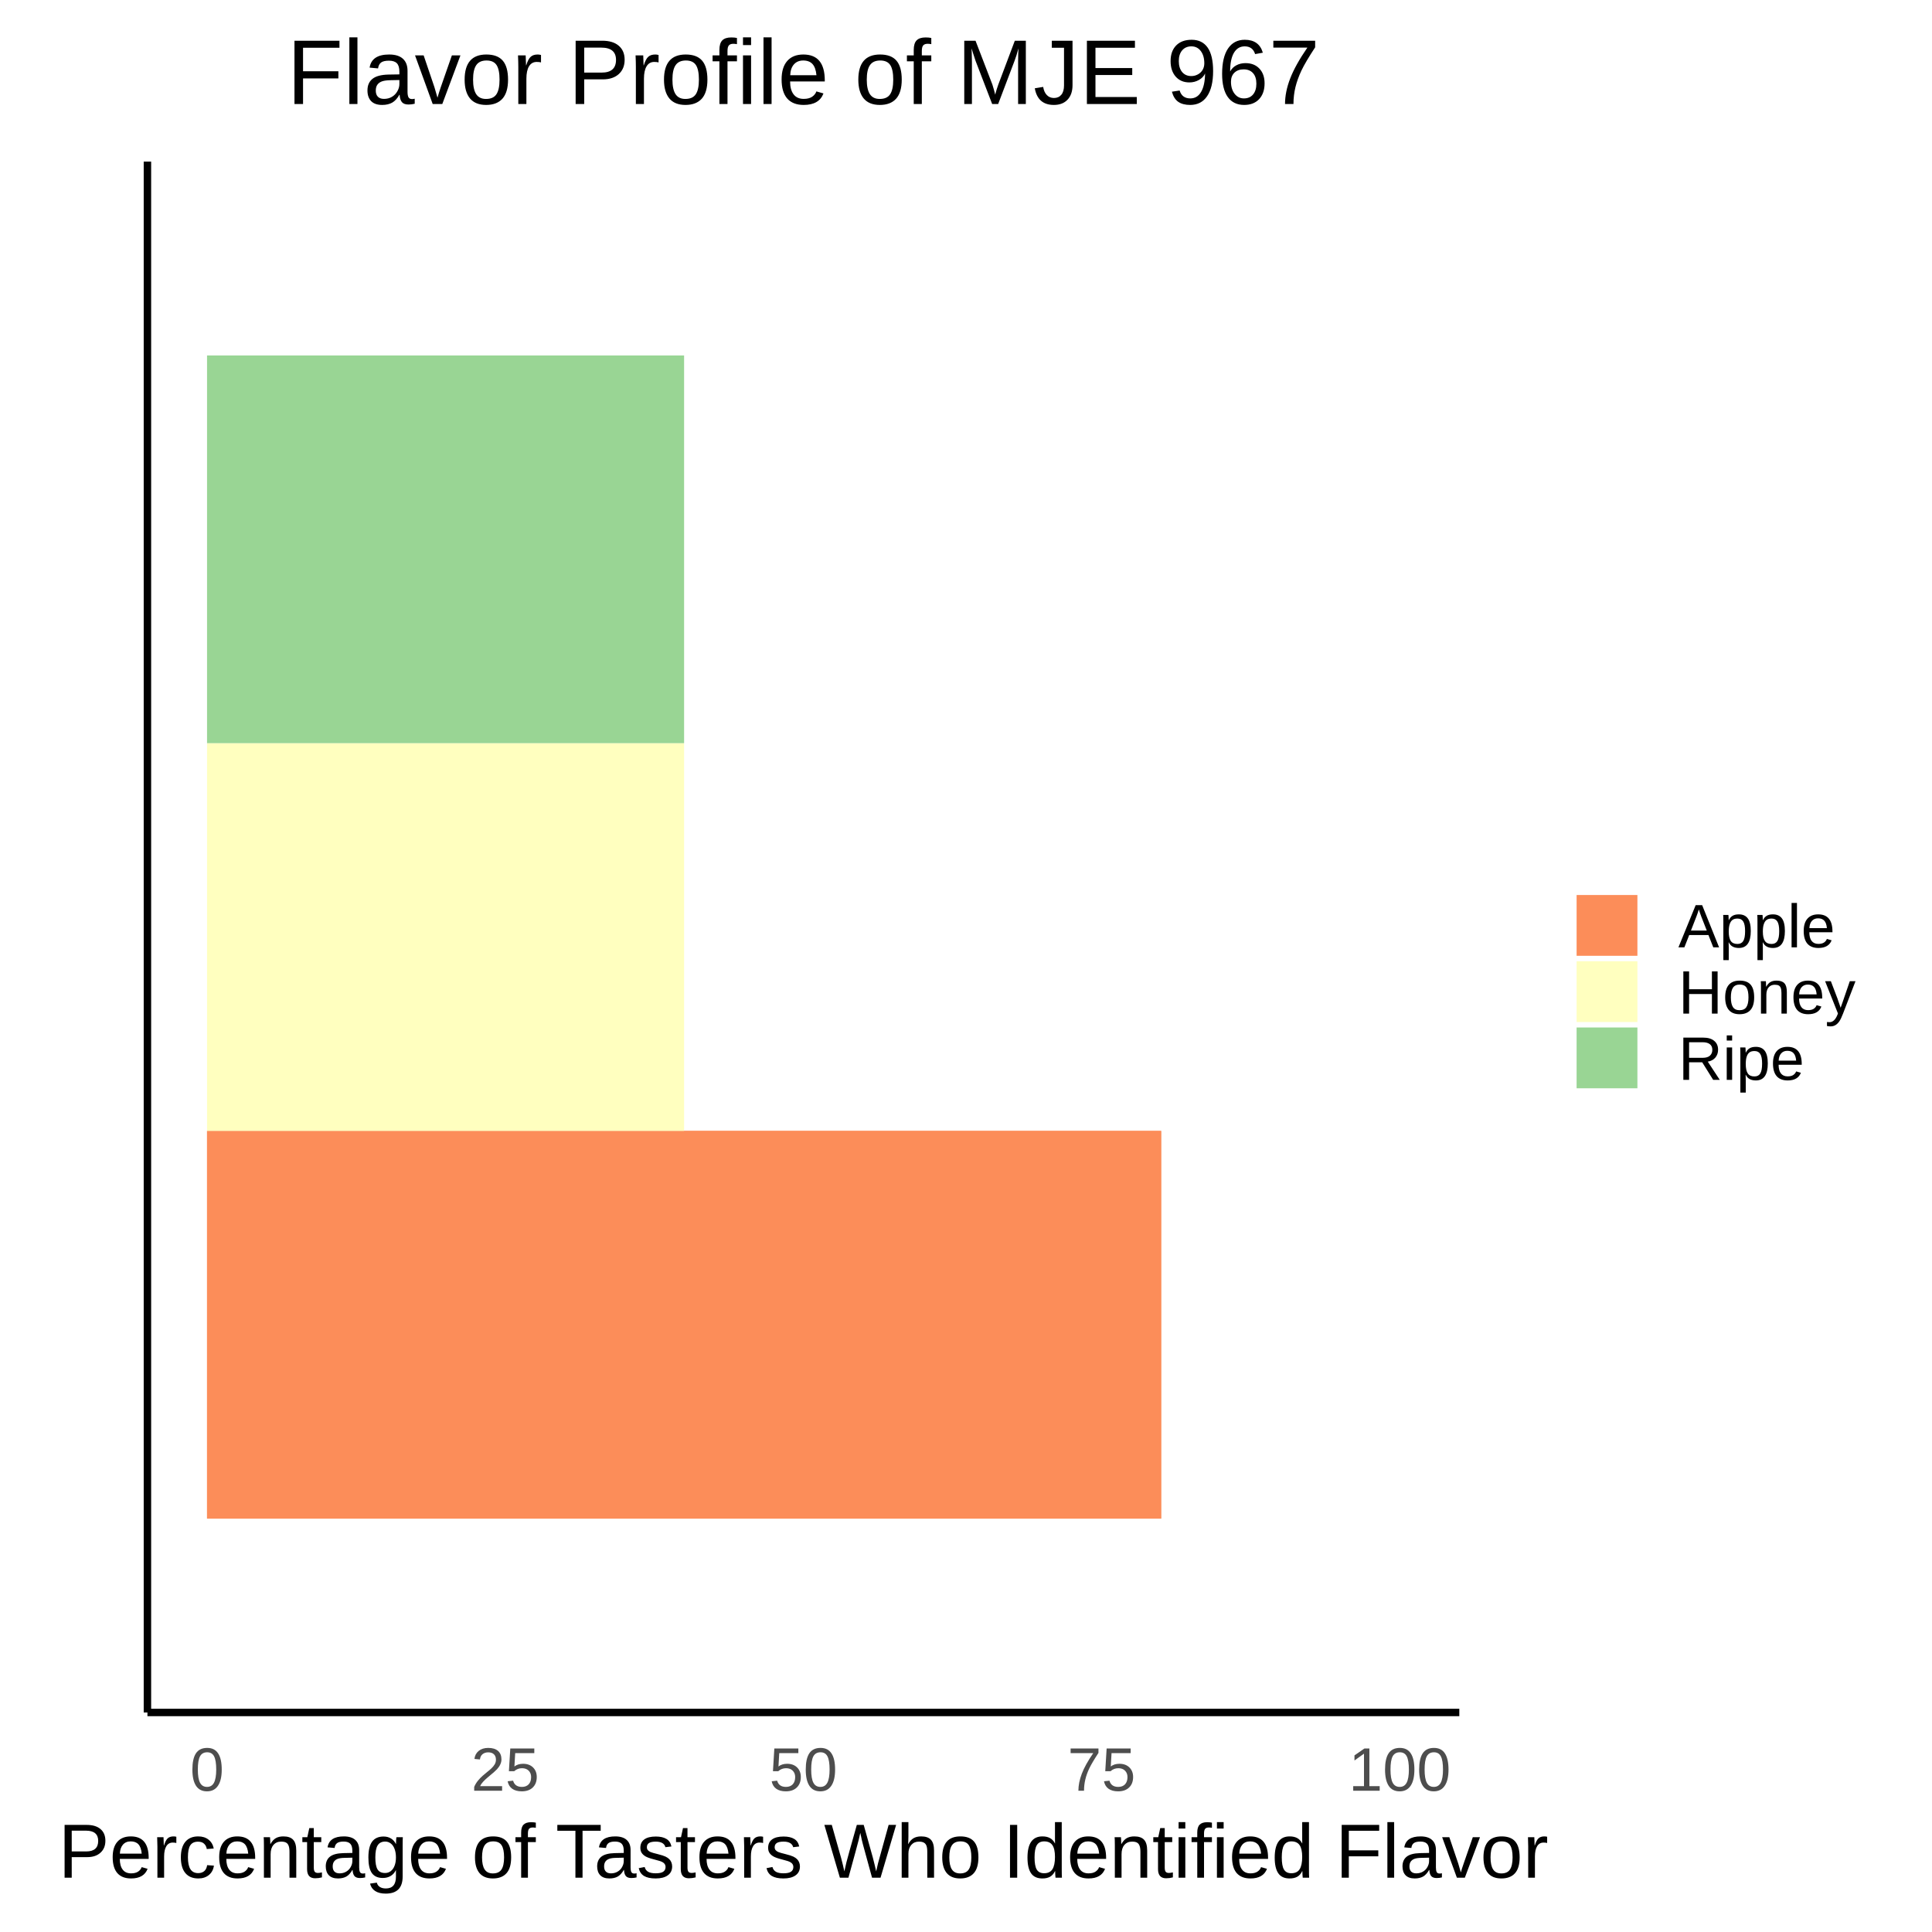
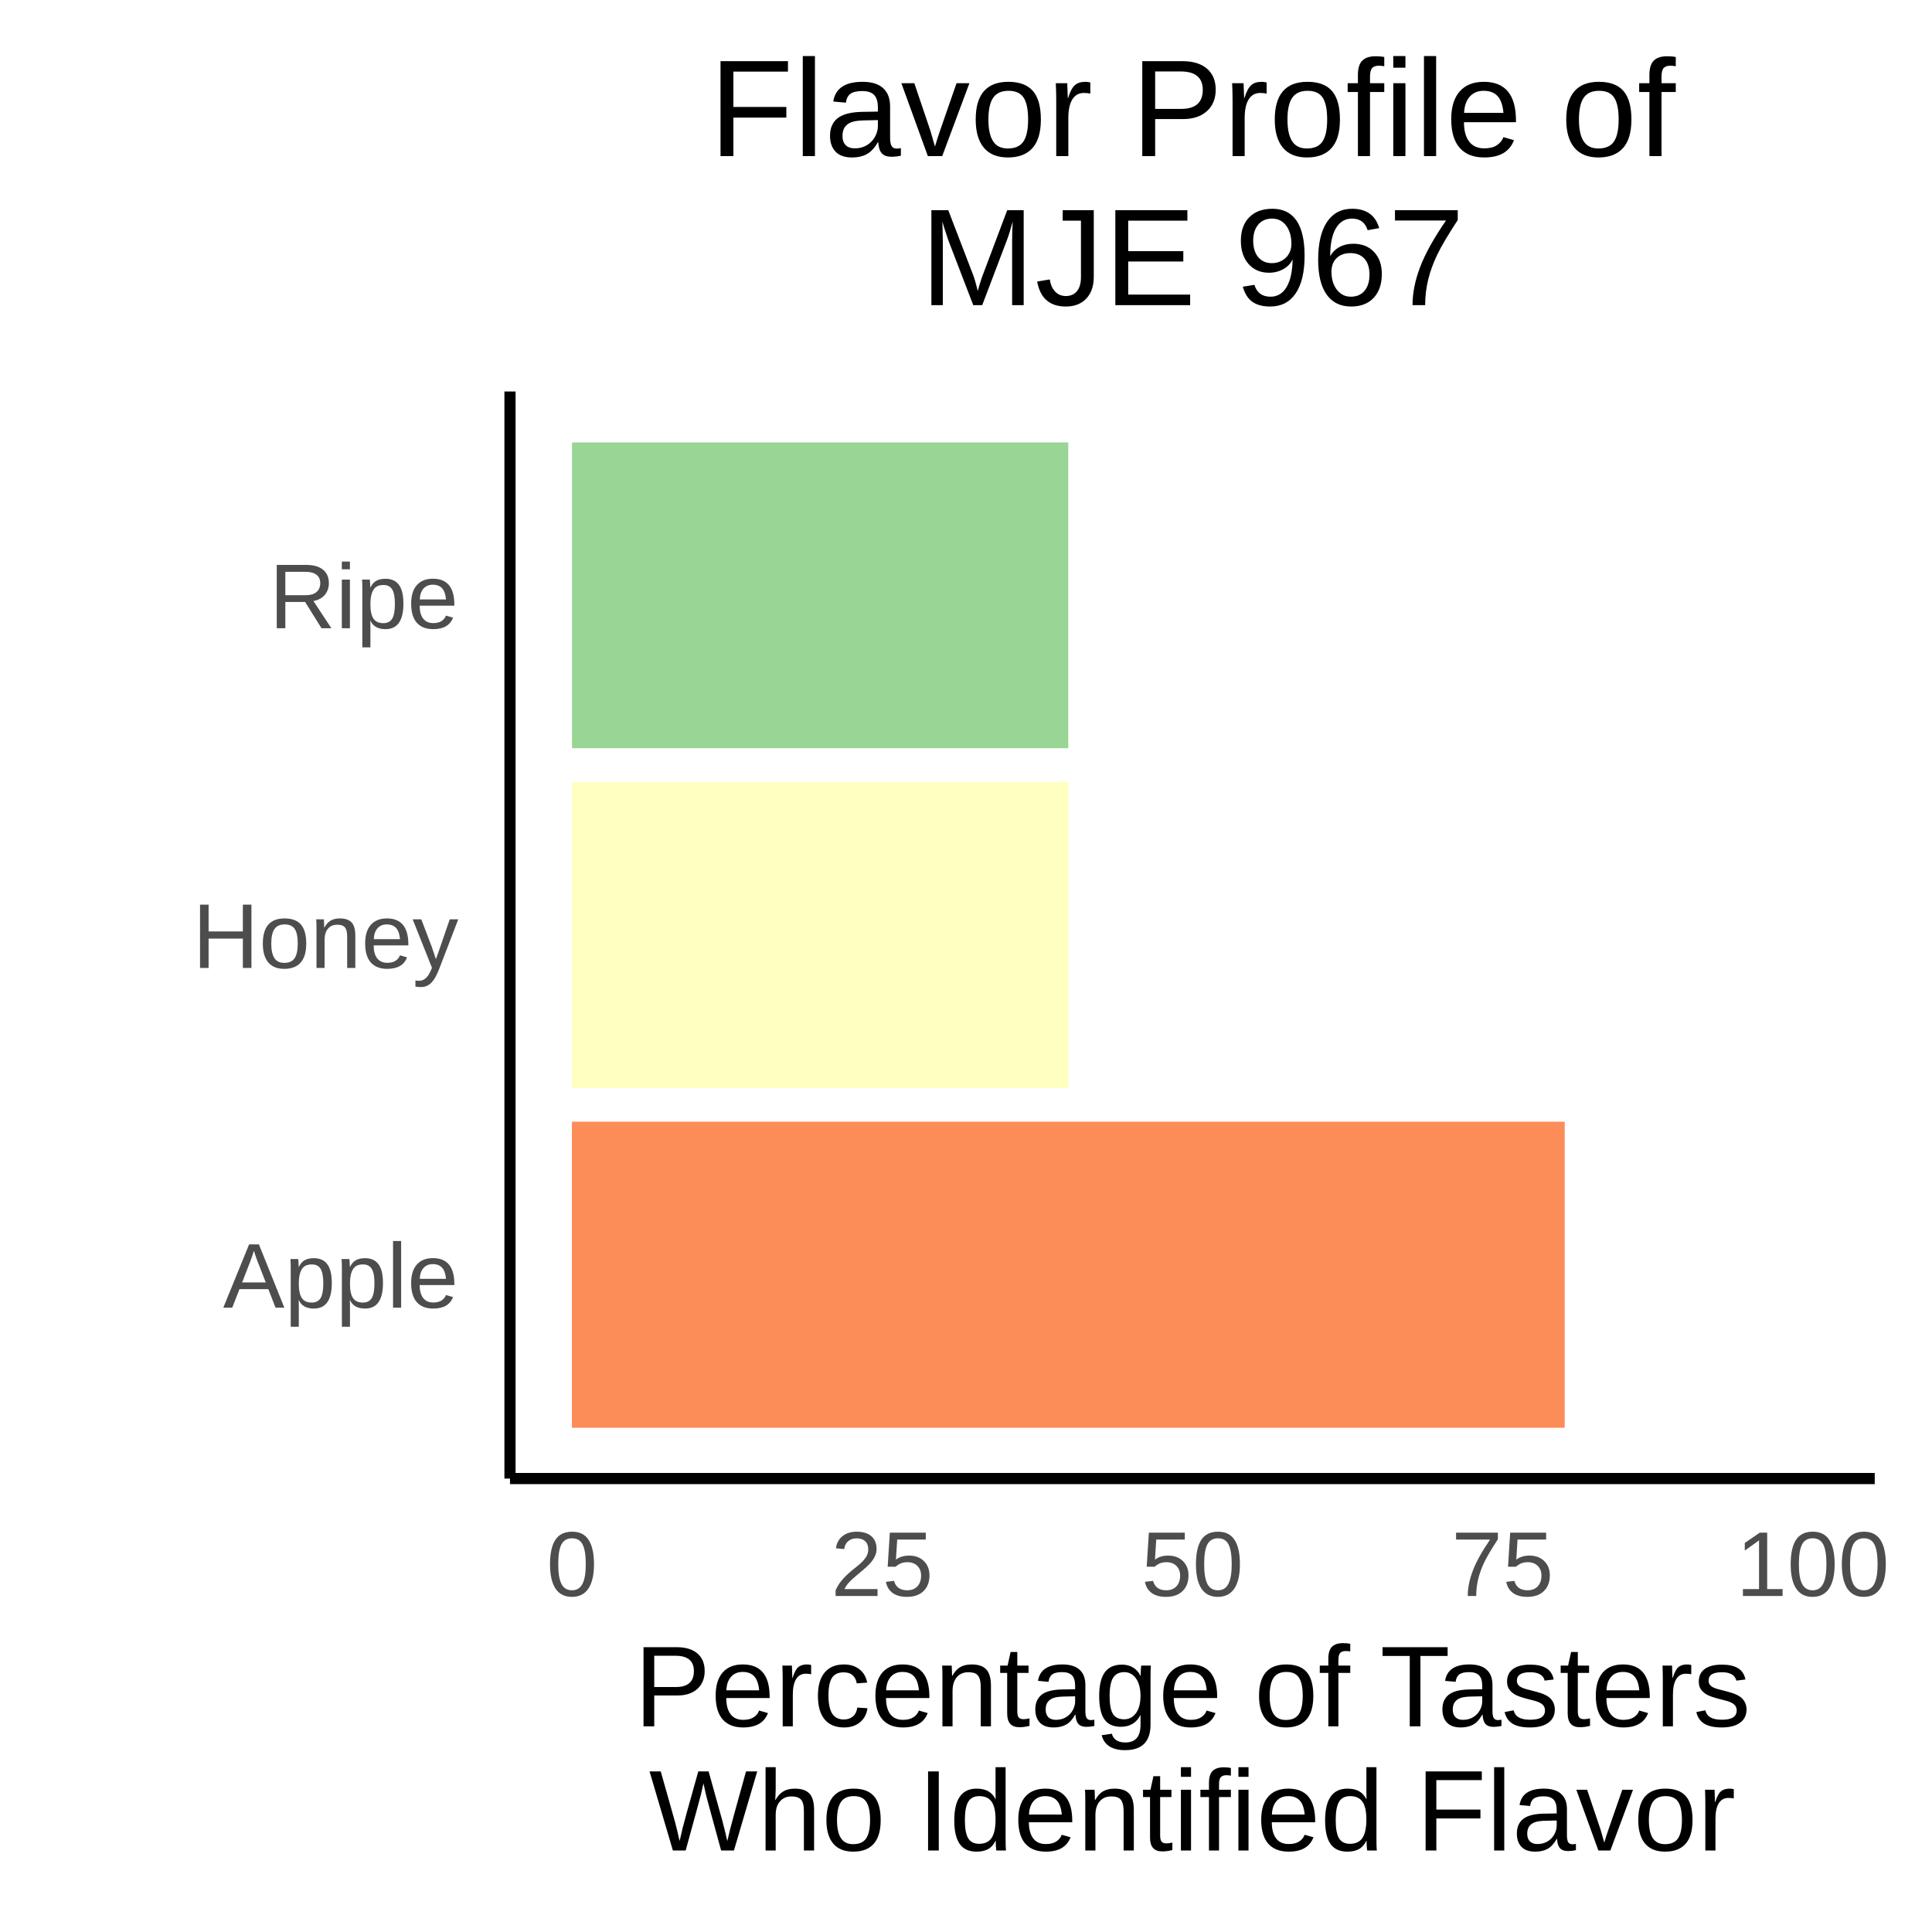
<svg xmlns="http://www.w3.org/2000/svg" class="svglite" width="504.00pt" height="504.00pt" viewBox="0 0 504.00 504.00">
  <defs>
    <style type="text/css">
    .svglite line, .svglite polyline, .svglite polygon, .svglite path, .svglite rect, .svglite circle {
      fill: none;
      stroke: #000000;
      stroke-linecap: round;
      stroke-linejoin: round;
      stroke-miterlimit: 10.00;
    }
    .svglite text {
      white-space: pre;
    }
  </style>
  </defs>
  <rect width="100%" height="100%" style="stroke: none; fill: #FFFFFF;" />
  <defs>
    <clipPath id="cpMC4wMHw1MDQuMDB8MC4wMHw1MDQuMDA=">
      <rect x="0.00" y="0.00" width="504.00" height="504.00" />
    </clipPath>
  </defs>
  <g clip-path="url(#cpMC4wMHw1MDQuMDB8MC4wMHw1MDQuMDA=)">
-     <rect x="0" y="0.00" width="504.00" height="504.00" style="stroke-width: 1.94; stroke: #FFFFFF; fill: #FFFFFF;" />
+     <rect x="0" y="0.00" width="504.00" height="504.00" style="stroke-width: 2.91; stroke: #FFFFFF; fill: #FFFFFF;" />
  </g>
  <defs>
-     <clipPath id="cpMzguNDZ8MzgwLjY5fDQyLjE2fDQ0Ni43Mw==">
-       <rect x="38.46" y="42.16" width="342.23" height="404.57" />
+     <clipPath id="cpMTMzLjA0fDQ4OS4wNnwxMDIuMTN8Mzg1Ljcx">
+       <rect x="133.04" y="102.13" width="356.02" height="283.58" />
    </clipPath>
  </defs>
-   <g clip-path="url(#cpMzguNDZ8MzgwLjY5fDQyLjE2fDQ0Ni43Mw==)">
-     <rect x="38.46" y="42.16" width="342.23" height="404.57" style="stroke-width: 1.94; stroke: none; fill: #FFFFFF;" />
-     <rect x="54.01" y="295.02" width="248.90" height="101.14" style="stroke-width: 1.07; stroke: none; stroke-linecap: butt; stroke-linejoin: miter; fill: #FC8D59;" />
-     <rect x="54.01" y="295.02" width="248.90" height="101.14" style="stroke-width: 1.07; stroke: none; stroke-linecap: butt; stroke-linejoin: miter; fill: #FC8D59;" />
-     <rect x="54.01" y="193.87" width="124.45" height="101.14" style="stroke-width: 1.07; stroke: none; stroke-linecap: butt; stroke-linejoin: miter; fill: #FFFFBF;" />
-     <rect x="54.01" y="92.73" width="124.45" height="101.14" style="stroke-width: 1.07; stroke: none; stroke-linecap: butt; stroke-linejoin: miter; fill: #99D594;" />
+   <g clip-path="url(#cpMTMzLjA0fDQ4OS4wNnwxMDIuMTN8Mzg1Ljcx)">
+     <rect x="133.04" y="102.13" width="356.02" height="283.58" style="stroke-width: 2.91; stroke: none; fill: #FFFFFF;" />
+     <rect x="149.22" y="292.66" width="258.92" height="79.76" style="stroke-width: 1.07; stroke: none; stroke-linecap: butt; stroke-linejoin: miter; fill: #FC8D59;" />
+     <rect x="149.22" y="292.66" width="258.92" height="79.76" style="stroke-width: 1.07; stroke: none; stroke-linecap: butt; stroke-linejoin: miter; fill: #FC8D59;" />
+     <rect x="149.22" y="204.04" width="129.46" height="79.76" style="stroke-width: 1.07; stroke: none; stroke-linecap: butt; stroke-linejoin: miter; fill: #FFFFBF;" />
+     <rect x="149.22" y="115.42" width="129.46" height="79.76" style="stroke-width: 1.07; stroke: none; stroke-linecap: butt; stroke-linejoin: miter; fill: #99D594;" />
  </g>
  <g clip-path="url(#cpMC4wMHw1MDQuMDB8MC4wMHw1MDQuMDA=)">
-     <polyline points="38.46,446.73 38.46,42.16 " style="stroke-width: 1.94; stroke-linecap: butt;" />
-     <polyline points="38.46,446.73 380.69,446.73 " style="stroke-width: 1.94; stroke-linecap: butt;" />
-     <text x="54.01" y="467.15" text-anchor="middle" style="font-size: 16.00px;fill: #4D4D4D; font-family: &quot;Arial&quot;;" textLength="8.90px" lengthAdjust="spacingAndGlyphs">0</text>
-     <text x="131.79" y="467.15" text-anchor="middle" style="font-size: 16.00px;fill: #4D4D4D; font-family: &quot;Arial&quot;;" textLength="17.80px" lengthAdjust="spacingAndGlyphs">25</text>
-     <text x="209.57" y="467.15" text-anchor="middle" style="font-size: 16.00px;fill: #4D4D4D; font-family: &quot;Arial&quot;;" textLength="17.80px" lengthAdjust="spacingAndGlyphs">50</text>
-     <text x="287.36" y="467.15" text-anchor="middle" style="font-size: 16.00px;fill: #4D4D4D; font-family: &quot;Arial&quot;;" textLength="17.80px" lengthAdjust="spacingAndGlyphs">75</text>
-     <text x="365.14" y="467.15" text-anchor="middle" style="font-size: 16.00px;fill: #4D4D4D; font-family: &quot;Arial&quot;;" textLength="26.70px" lengthAdjust="spacingAndGlyphs">100</text>
-     <text x="209.57" y="489.83" text-anchor="middle" style="font-size: 20.00px; font-family: &quot;Arial&quot;;" textLength="388.76px" lengthAdjust="spacingAndGlyphs">Percentage of Tasters Who Identified Flavor</text>
-     <rect x="400.62" y="194.32" width="93.42" height="100.26" style="stroke-width: 1.94; stroke: none; fill: #FFFFFF;" />
-     <rect x="410.58" y="232.77" width="17.28" height="17.28" style="stroke-width: 1.94; stroke: none; fill: #FFFFFF;" />
-     <rect x="411.29" y="233.48" width="15.86" height="15.86" style="stroke-width: 1.07; stroke: none; stroke-linecap: butt; stroke-linejoin: miter; fill: #FC8D59;" />
-     <rect x="410.58" y="250.05" width="17.28" height="17.28" style="stroke-width: 1.94; stroke: none; fill: #FFFFFF;" />
-     <rect x="411.29" y="250.76" width="15.86" height="15.86" style="stroke-width: 1.07; stroke: none; stroke-linecap: butt; stroke-linejoin: miter; fill: #FFFFBF;" />
-     <rect x="410.58" y="267.33" width="17.28" height="17.28" style="stroke-width: 1.94; stroke: none; fill: #FFFFFF;" />
-     <rect x="411.29" y="268.04" width="15.86" height="15.86" style="stroke-width: 1.07; stroke: none; stroke-linecap: butt; stroke-linejoin: miter; fill: #99D594;" />
-     <text x="437.82" y="247.14" style="font-size: 16.00px; font-family: &quot;Arial&quot;;" textLength="40.92px" lengthAdjust="spacingAndGlyphs">Apple</text>
-     <text x="437.82" y="264.42" style="font-size: 16.00px; font-family: &quot;Arial&quot;;" textLength="46.25px" lengthAdjust="spacingAndGlyphs">Honey</text>
-     <text x="437.82" y="281.70" style="font-size: 16.00px; font-family: &quot;Arial&quot;;" textLength="32.91px" lengthAdjust="spacingAndGlyphs">Ripe</text>
-     <text x="209.57" y="27.14" text-anchor="middle" style="font-size: 24.00px; font-family: &quot;Arial&quot;;" textLength="269.42px" lengthAdjust="spacingAndGlyphs">Flavor Profile of MJE 967</text>
+     <polyline points="133.04,385.71 133.04,102.13 " style="stroke-width: 2.91; stroke-linecap: butt;" />
+     <text x="119.59" y="341.13" text-anchor="end" style="font-size: 24.00px;fill: #4D4D4D; font-family: &quot;Arial&quot;;" textLength="61.38px" lengthAdjust="spacingAndGlyphs">Apple</text>
+     <text x="119.59" y="252.51" text-anchor="end" style="font-size: 24.00px;fill: #4D4D4D; font-family: &quot;Arial&quot;;" textLength="69.38px" lengthAdjust="spacingAndGlyphs">Honey</text>
+     <text x="119.59" y="163.89" text-anchor="end" style="font-size: 24.00px;fill: #4D4D4D; font-family: &quot;Arial&quot;;" textLength="49.36px" lengthAdjust="spacingAndGlyphs">Ripe</text>
+     <polyline points="133.04,385.71 489.06,385.71 " style="stroke-width: 2.91; stroke-linecap: butt;" />
+     <text x="149.22" y="416.34" text-anchor="middle" style="font-size: 24.00px;fill: #4D4D4D; font-family: &quot;Arial&quot;;" textLength="13.35px" lengthAdjust="spacingAndGlyphs">0</text>
+     <text x="230.13" y="416.34" text-anchor="middle" style="font-size: 24.00px;fill: #4D4D4D; font-family: &quot;Arial&quot;;" textLength="26.70px" lengthAdjust="spacingAndGlyphs">25</text>
+     <text x="311.05" y="416.34" text-anchor="middle" style="font-size: 24.00px;fill: #4D4D4D; font-family: &quot;Arial&quot;;" textLength="26.70px" lengthAdjust="spacingAndGlyphs">50</text>
+     <text x="391.96" y="416.34" text-anchor="middle" style="font-size: 24.00px;fill: #4D4D4D; font-family: &quot;Arial&quot;;" textLength="26.70px" lengthAdjust="spacingAndGlyphs">75</text>
+     <text x="472.87" y="416.34" text-anchor="middle" style="font-size: 24.00px;fill: #4D4D4D; font-family: &quot;Arial&quot;;" textLength="40.05px" lengthAdjust="spacingAndGlyphs">100</text>
+     <text x="311.05" y="450.34" text-anchor="middle" style="font-size: 30.00px; font-family: &quot;Arial&quot;;" textLength="291.30px" lengthAdjust="spacingAndGlyphs">Percentage of Tasters</text>
+     <text x="311.05" y="482.74" text-anchor="middle" style="font-size: 30.00px; font-family: &quot;Arial&quot;;" textLength="283.47px" lengthAdjust="spacingAndGlyphs">Who Identified Flavor</text>
+     <text x="311.05" y="40.72" text-anchor="middle" style="font-size: 36.00px; font-family: &quot;Arial&quot;;" textLength="252.09px" lengthAdjust="spacingAndGlyphs">Flavor Profile of</text>
+     <text x="311.05" y="79.60" text-anchor="middle" style="font-size: 36.00px; font-family: &quot;Arial&quot;;" textLength="142.07px" lengthAdjust="spacingAndGlyphs">MJE 967</text>
  </g>
</svg>
